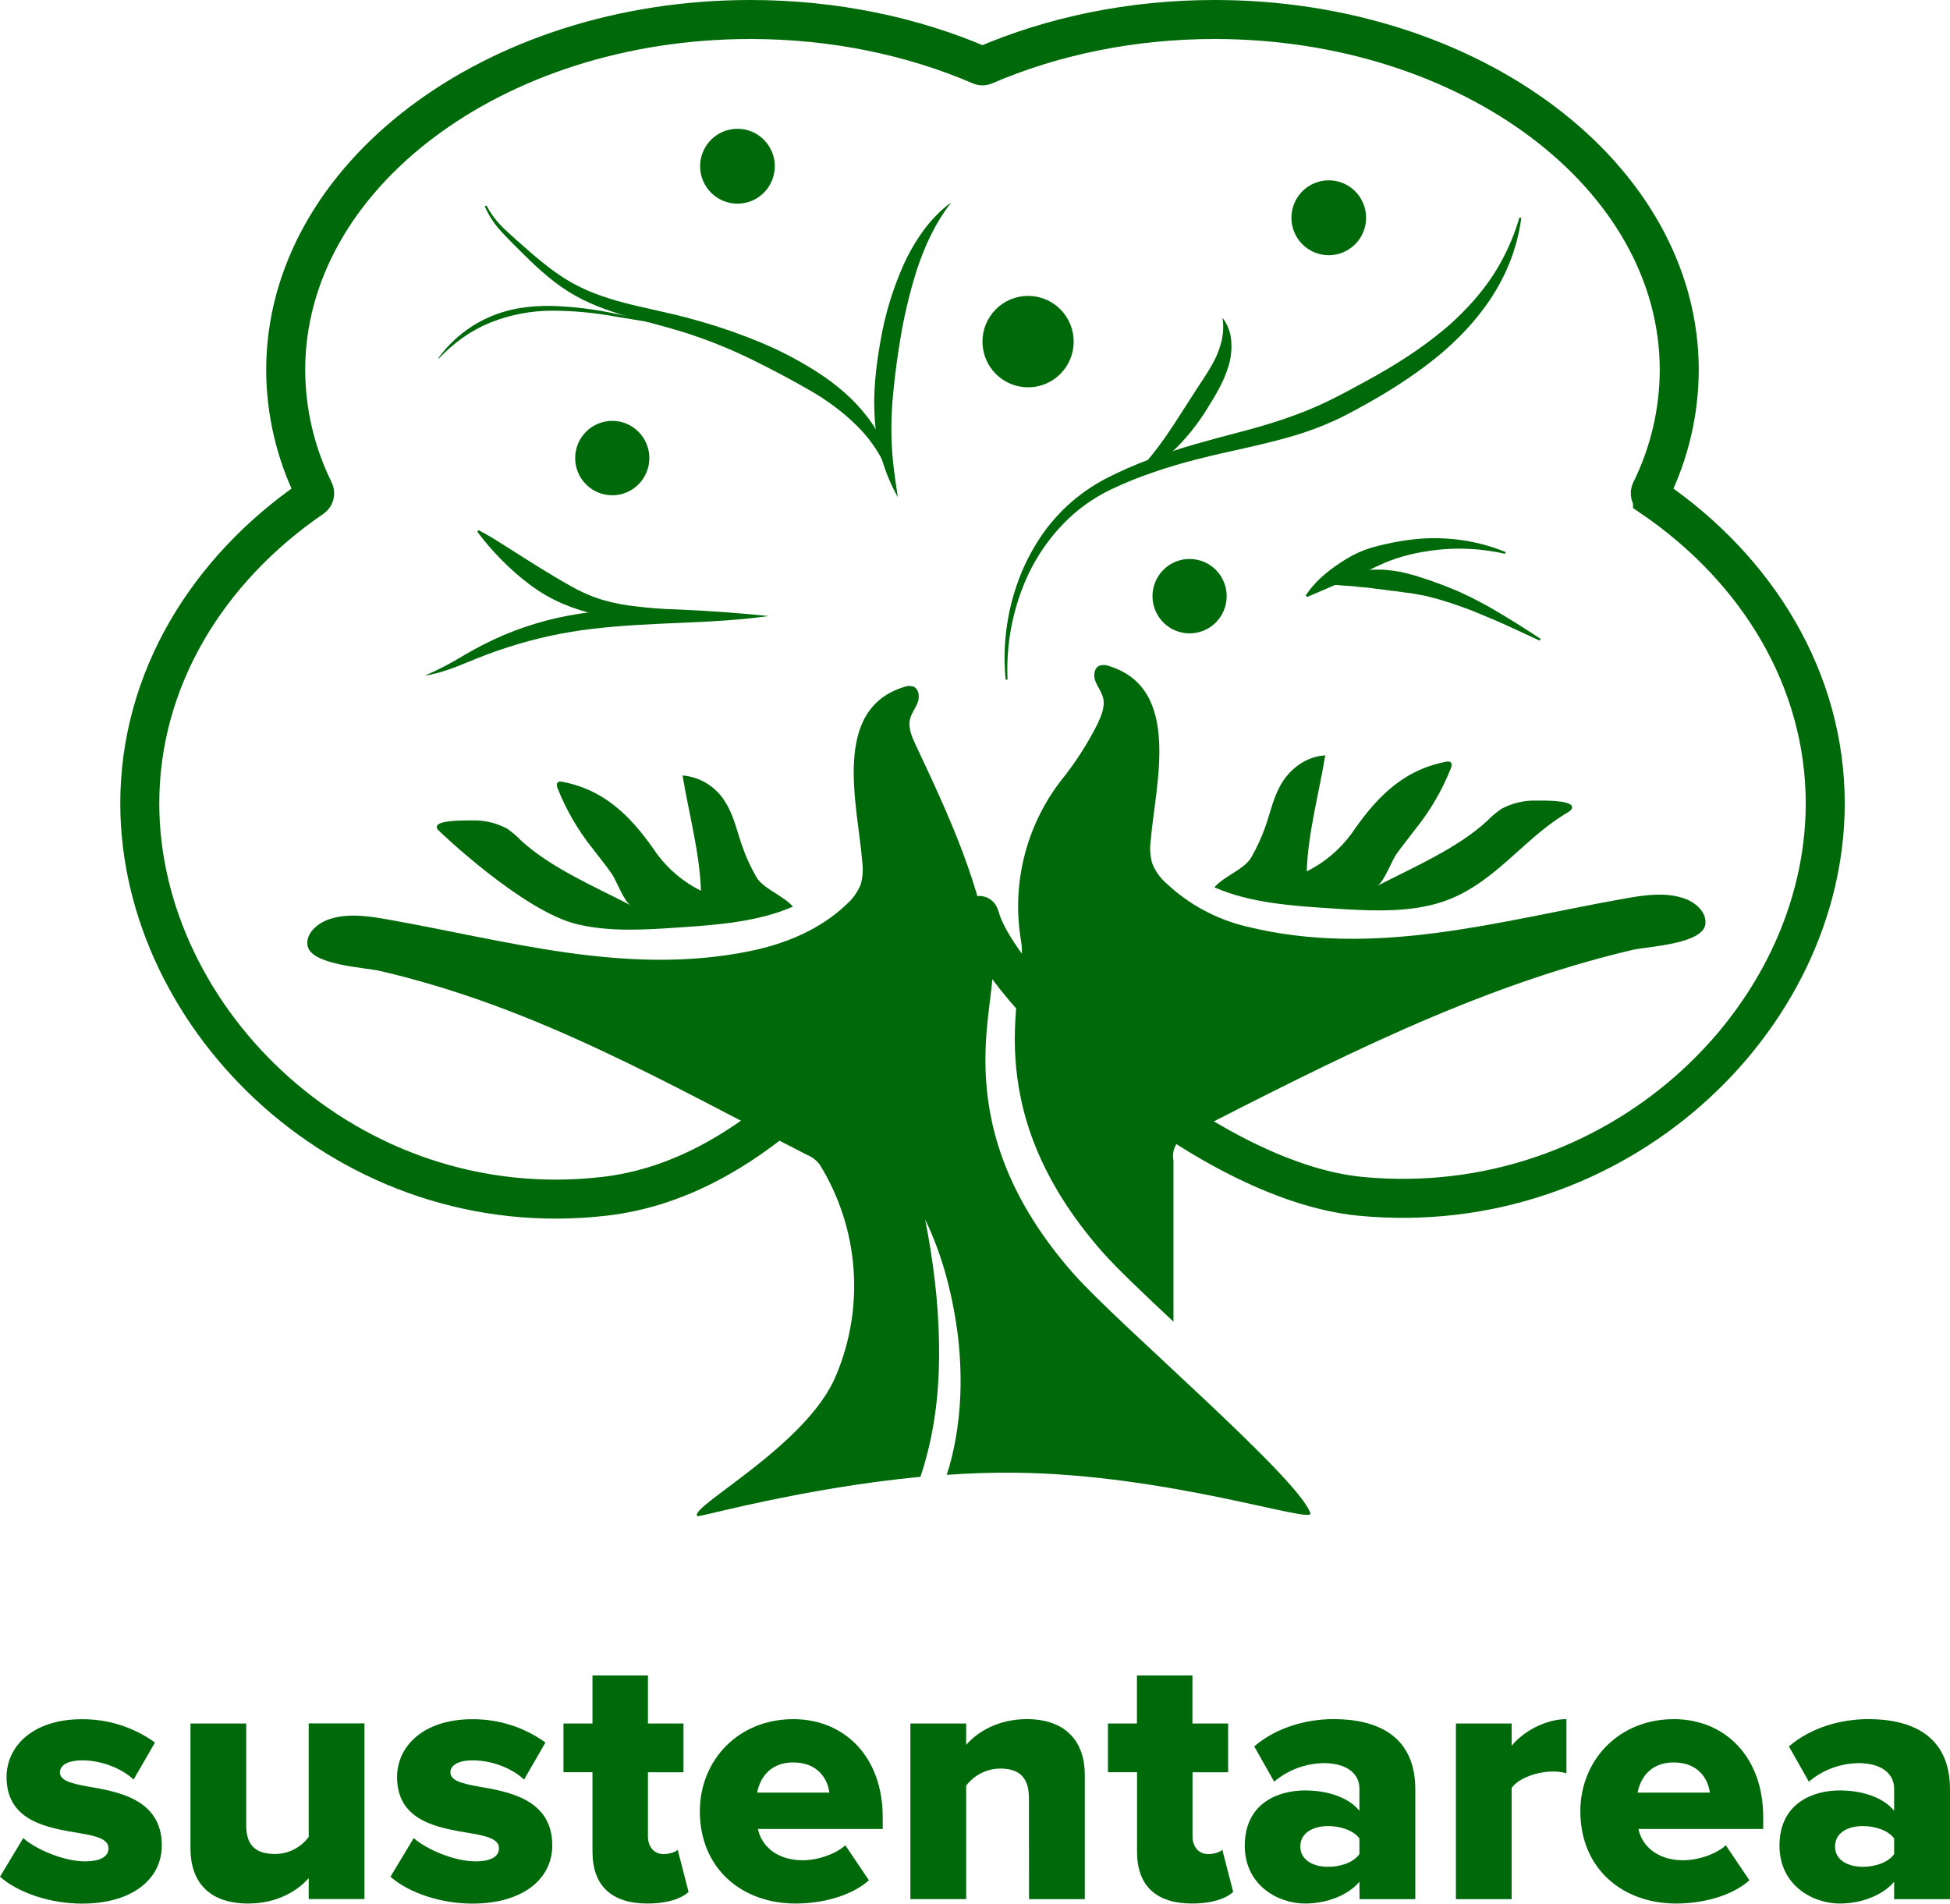
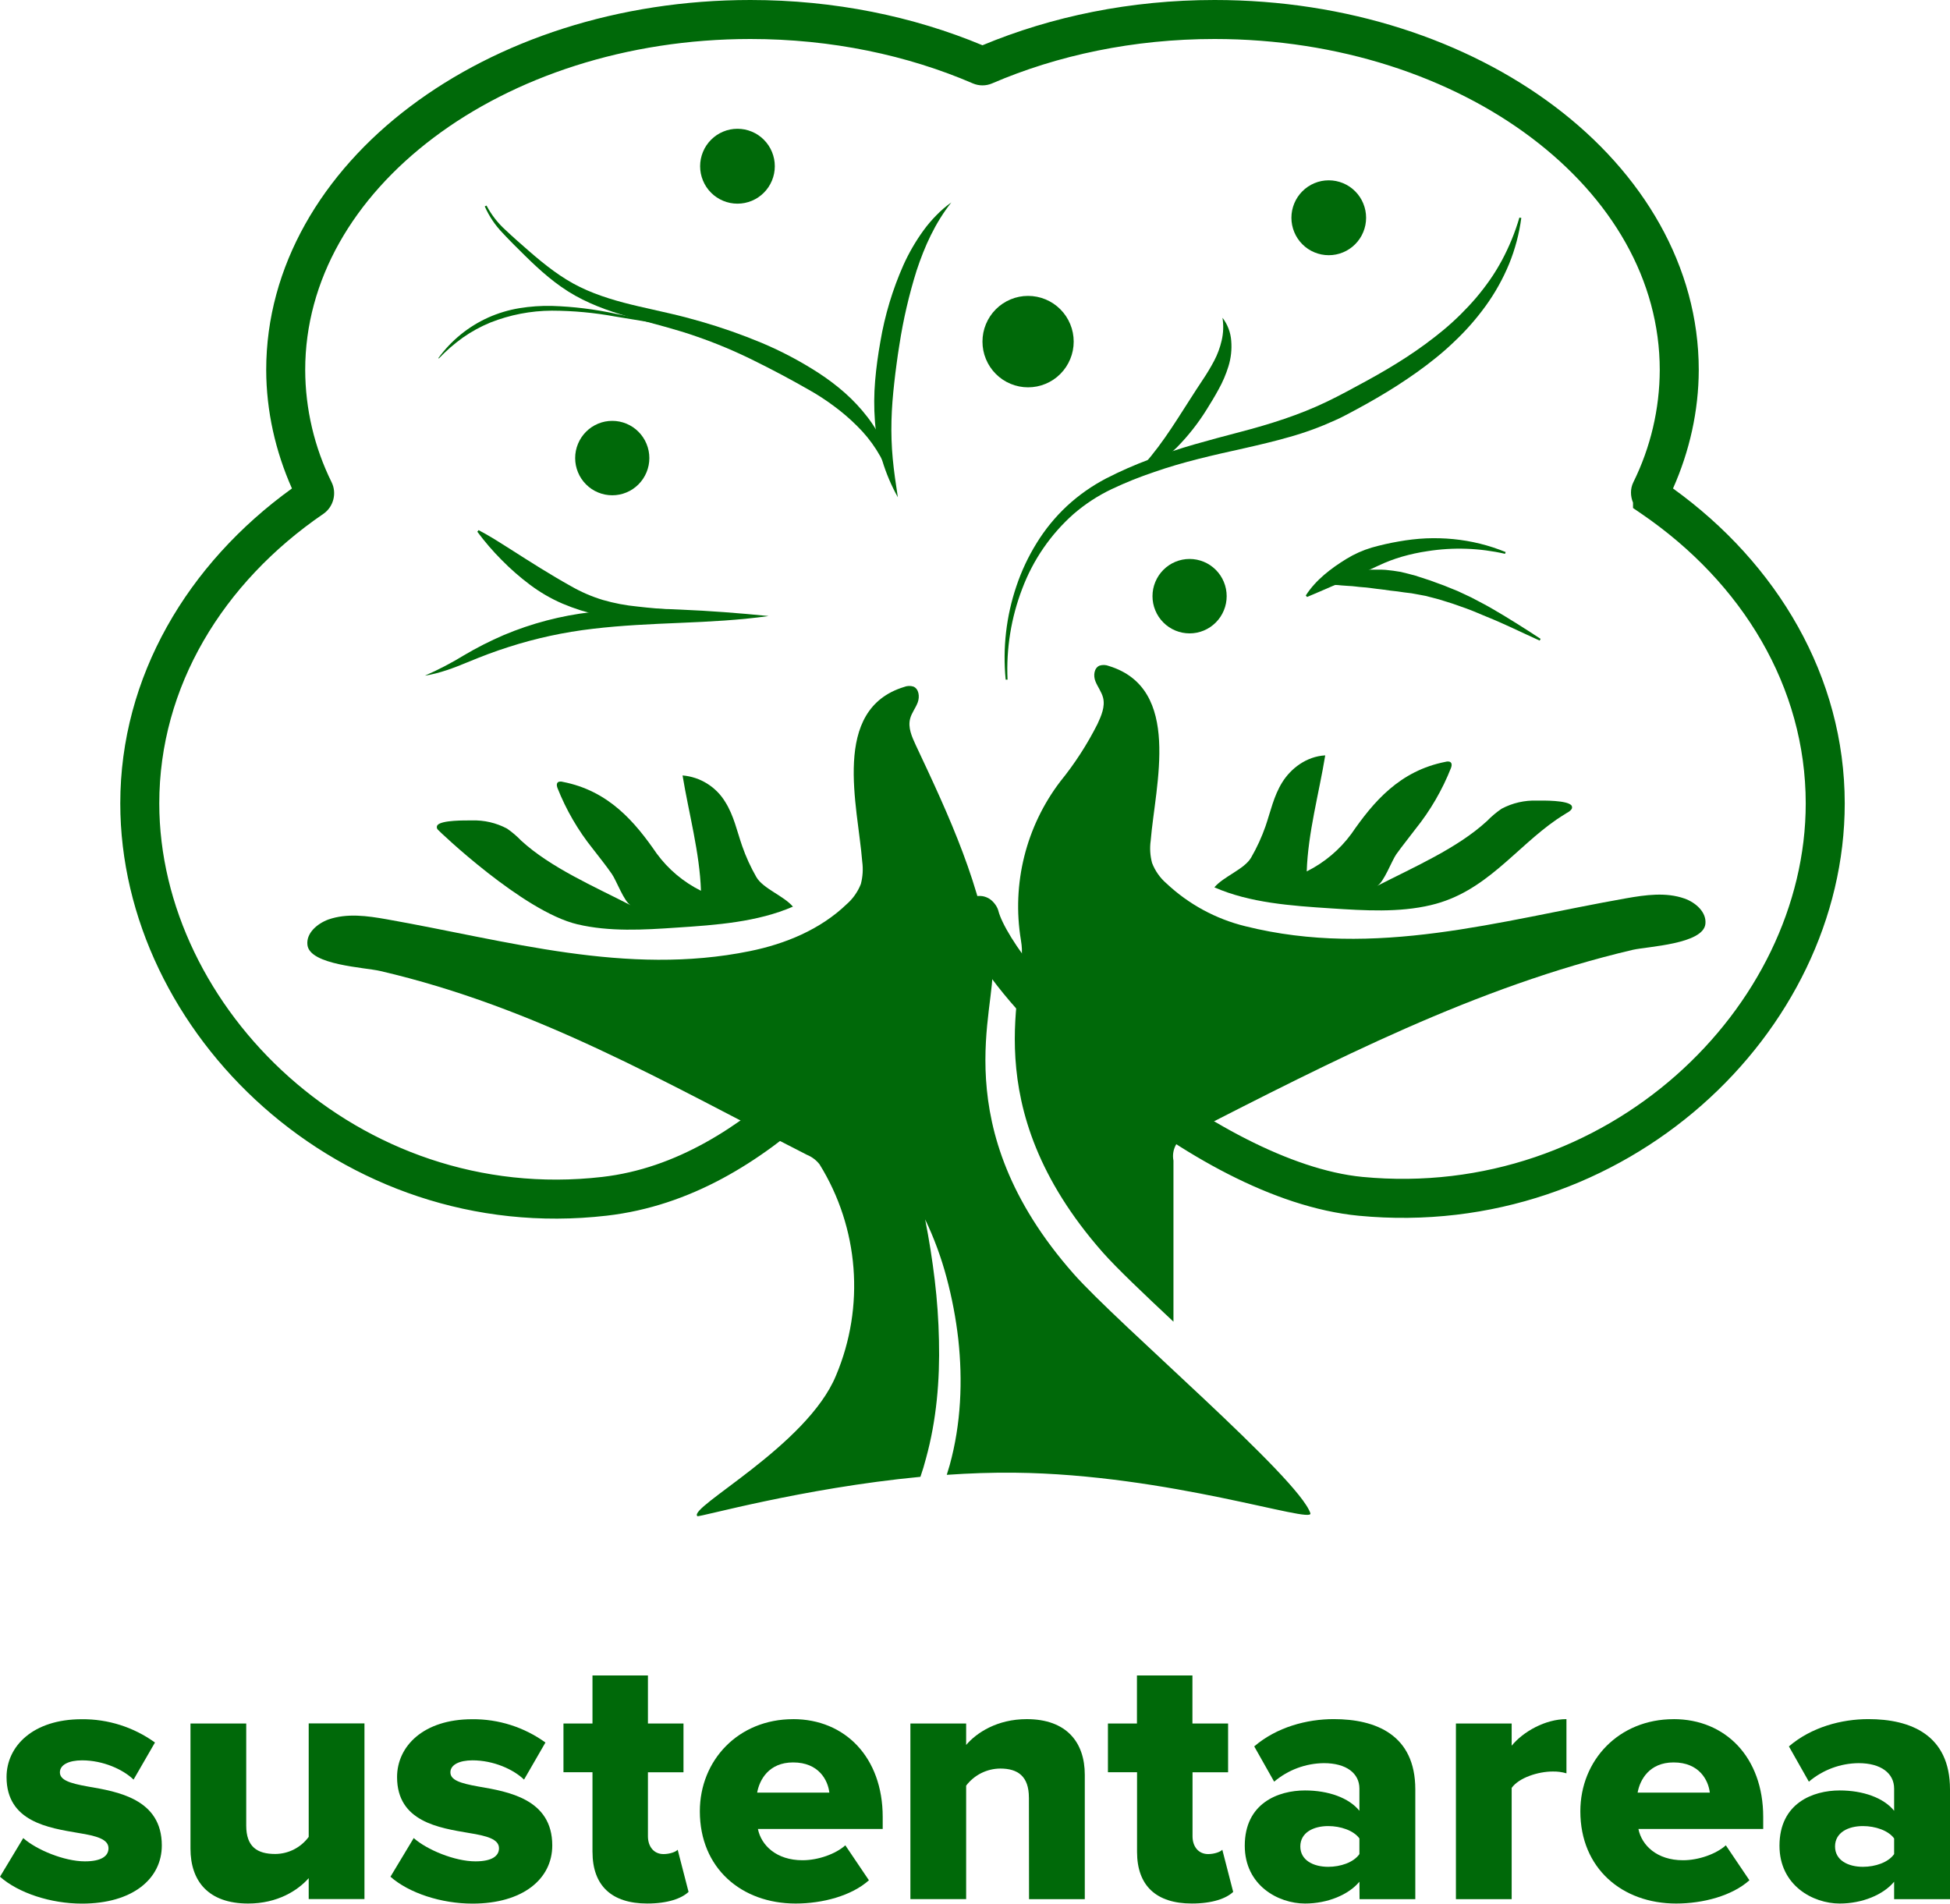
<svg xmlns="http://www.w3.org/2000/svg" id="a" data-name="Contents" viewBox="0 0 1000 976.2" version="1.1" width="1000" height="976.2">
  <defs id="defs1">
    <style id="style1">
      .c {
        fill: #9ecd7a;
      }

      .c, .d, .e, .f {
        stroke-width: 0px;
      }

      .d {
        fill: #513024;
      }

      .e {
        fill: #ed6b4d;
      }

      .f {
        fill: #006909;
      }
    </style>
  </defs>
-   <g id="g30">
-     <path class="f" d="m 11.92,942.589 c 6.69,5.98 21.02,11.94 31.621,11.94 8.58,0 12.1,-2.8 12.1,-6.71 0,-4.67 -6.13,-6.35 -15.44,-7.84 -15.25,-2.61 -36.841,-5.73 -36.841,-28.671 0,-15.85 13.58,-29.661 38.521,-29.661 13.48,-0.14 26.651,4.05 37.591,11.94 L 68.491,912.609 c -5.4,-5.22 -15.63,-9.88 -26.421,-9.88 -6.69,0 -11.35,2.24 -11.35,6.15 0,3.91 4.85,5.59 14.3,7.27 15.25,2.62 37.961,6.35 37.961,30.211 C 82.982,963.56 67.911,976.2 42.051,976.2 26.051,976.2 9.5,970.8 0,962.41 l 11.94,-19.84 z" id="path1" />
-     <path class="f" d="m 158.333,963.12 c -5.58,6.34 -16,13.04 -31.071,13.04 -20.46,0 -29.581,-11.55 -29.581,-28.151 v -64.171 h 28.591 v 52.361 c 0,10.82 5.58,14.55 14.88,14.55 6.78,-0.04 13.14,-3.29 17.16,-8.77 v -58.191 h 28.591 v 90.092 h -28.591 v -10.75 z" id="path2" />
-     <path class="f" d="m 212.174,942.589 c 6.71,5.98 21.03,11.94 31.621,11.94 8.58,0 12.1,-2.8 12.1,-6.71 0,-4.67 -6.13,-6.35 -15.44,-7.84 -15.25,-2.61 -36.831,-5.73 -36.831,-28.671 0,-15.85 13.58,-29.661 38.501,-29.661 13.48,-0.14 26.651,4.05 37.591,11.94 l -10.98,19.02 c -5.39,-5.22 -15.63,-9.88 -26.421,-9.88 -6.69,0 -11.34,2.24 -11.34,6.15 0,3.91 4.83,5.59 14.3,7.27 15.25,2.62 37.941,6.35 37.941,30.211 0,17.2 -15.07,29.841 -40.931,29.841 -16,0 -32.551,-5.4 -42.051,-13.79 l 11.94,-19.84 z" id="path3" />
-     <path class="f" d="m 303.836,949.689 v -40.851 h -14.88 v -25.001 h 14.88 V 859.208 h 28.441 v 24.631 h 18.23 v 25.001 h -18.23 v 32.821 c 0,5.23 2.97,9.14 7.99,9.14 3.17,0 6.33,-1.12 7.26,-2.24 l 5.58,21.63 c -3.53,3.35 -10.61,5.96 -21.2,5.96 -18.21,0 -28.061,-9.13 -28.061,-26.471 z" id="path4" />
-     <path class="f" d="m 388.298,919.279 h 37.011 c -0.74,-6.35 -5.39,-15.48 -18.59,-15.48 -12.48,0 -17.27,8.95 -18.43,15.48 z m 18.42,-37.681 c 26.611,0 45.951,19.58 45.951,50.171 v 6.15 h -63.991 c 1.67,8.39 9.48,16.04 22.87,16.04 8.01,0 16.93,-3.17 21.96,-7.65 l 12.09,17.92 c -8.94,8.01 -23.82,11.93 -37.591,11.93 -27.721,0 -49.111,-18.09 -49.111,-47.301 0,-26.161 19.72,-47.241 47.811,-47.241 z" id="path5" />
-     <path class="f" d="m 527.641,921.859 c 0,-11.01 -5.72,-14.92 -14.68,-14.92 -6.87,0.05 -13.33,3.28 -17.5,8.76 v 58.191 h -28.591 v -90.062 h 28.591 v 11.01 c 5.4,-6.34 16,-13.24 31.071,-13.24 20.47,0 29.771,11.94 29.771,28.541 v 63.781 h -28.591 l -0.06,-52.061 z" id="path6" />
-     <path class="f" d="m 583.102,949.689 v -40.851 h -14.93 v -25.001 h 14.88 V 859.208 h 28.451 v 24.631 h 18.29 v 25.001 h -18.24 v 32.821 c 0,5.23 2.99,9.14 8.01,9.14 3.16,0 6.32,-1.12 7.26,-2.24 l 5.58,21.63 c -3.53,3.35 -10.61,5.96 -21.22,5.96 -18.23,0 -28.081,-9.13 -28.081,-26.471 z" id="path7" />
-     <path class="f" d="m 697.134,942.779 c -2.97,-4.1 -9.66,-6.34 -16,-6.34 -7.62,0 -14.3,3.35 -14.3,10.45 0,7.1 6.7,10.44 14.3,10.44 6.33,0 13.02,-2.24 16,-6.52 z m 0,22.2 c -5.58,6.71 -16.37,11.18 -27.891,11.18 -13.77,0 -30.901,-9.32 -30.901,-29.641 0,-21.83 17.16,-28.351 30.901,-28.351 11.89,0 22.5,3.73 27.891,10.43 v -11.37 c 0,-7.84 -6.69,-13.06 -18.23,-13.06 -9.34,0.1 -18.36,3.46 -25.491,9.5 l -10.22,-18.09 c 11.54,-9.89 26.981,-13.99 40.751,-13.99 21.57,0 41.851,8.03 41.851,36.011 v 56.321 h -28.591 l -0.06,-8.94 z" id="path8" />
-     <path class="f" d="m 746.625,883.838 h 28.591 v 11.38 c 5.95,-7.27 17.3,-13.62 28.091,-13.62 v 27.791 c -2.29,-0.67 -4.68,-0.99 -7.06,-0.93 -7.45,0 -17.31,3.17 -21.03,8.4 v 57.061 h -28.591 v -90.092 z" id="path9" />
-     <path class="f" d="m 839.817,919.279 h 37.011 c -0.74,-6.35 -5.39,-15.48 -18.59,-15.48 -12.45,0 -17.28,8.95 -18.43,15.48 z m 18.44,-37.681 c 26.611,0 45.951,19.58 45.951,50.171 v 6.15 H 840.217 c 1.67,8.39 9.48,16.04 22.87,16.04 8.01,0 16.93,-3.17 21.96,-7.65 l 12.09,17.92 c -8.94,8.01 -23.82,11.93 -37.591,11.93 -27.721,0 -49.111,-18.09 -49.111,-47.301 0,-26.161 19.72,-47.241 47.811,-47.241 z" id="path10" />
-     <path class="f" d="m 971.349,942.779 c -2.97,-4.1 -9.68,-6.34 -16,-6.34 -7.63,0 -14.3,3.35 -14.3,10.45 0,7.1 6.69,10.44 14.3,10.44 6.32,0 13.02,-2.24 16,-6.52 z m 0,22.2 c -5.58,6.71 -16.37,11.18 -27.911,11.18 -13.77,0 -30.881,-9.32 -30.881,-29.641 0,-21.83 17.16,-28.351 30.881,-28.351 11.91,0 22.52,3.73 27.911,10.43 v -11.37 c 0,-7.84 -6.71,-13.06 -18.23,-13.06 -9.34,0.09 -18.36,3.45 -25.491,9.5 l -10.24,-18.09 c 11.54,-9.89 26.981,-13.99 40.751,-13.99 21.59,0 41.861,8.03 41.861,36.011 v 56.321 h -28.651 z" id="path11" />
-     <path class="c" d="m 847.447,255.225 c -1.11,-0.79 -1.47,-2.27 -0.87,-3.48 9.53,-19.28 14.52,-40.491 14.58,-62.011 0,-99.262 -106.692,-179.734 -238.315,-179.734 -42.891,0 -83.252,8.6 -118.052,23.59 -0.61,0.26 -1.3,0.26 -1.92,0 C 468.079,18.59 427.779,10 384.828,10 c -131.623,0 -238.315,80.472 -238.315,179.734 0.06,21.52 5.05,42.731 14.58,62.011 0.6,1.22 0.23,2.69 -0.87,3.48 -54.011,36.941 -88.542,93.432 -88.542,156.753 0,111.292 107.502,216.584 238.305,201.504 81.492,-9.39 136.713,-88.252 180.144,-137.933 0.46,-0.56 1.15,-0.88 1.87,-0.87 h 1.94 c 0.71,0 8.16,-5.88 8.35,-5.16 9.44,37.841 114.502,136.173 195.424,143.973 131.043,12.56 238.305,-90.212 238.305,-201.504 -0.03,-63.331 -34.561,-119.822 -88.572,-156.753 z" id="path12" style="fill:none;stroke:#006909;stroke-width:20;stroke-dasharray:none" />
+   <g id="layer2">
+     <path class="f" d="m 11.92,942.589 c 6.69,5.98 21.02,11.94 31.621,11.94 8.58,0 12.1,-2.8 12.1,-6.71 0,-4.67 -6.13,-6.35 -15.44,-7.84 -15.25,-2.61 -36.841,-5.73 -36.841,-28.671 0,-15.85 13.58,-29.661 38.521,-29.661 13.48,-0.14 26.651,4.05 37.591,11.94 L 68.491,912.609 c -5.4,-5.22 -15.63,-9.88 -26.421,-9.88 -6.69,0 -11.35,2.24 -11.35,6.15 0,3.91 4.85,5.59 14.3,7.27 15.25,2.62 37.961,6.35 37.961,30.211 C 82.982,963.56 67.911,976.2 42.051,976.2 26.051,976.2 9.5,970.8 0,962.41 l 11.94,-19.84 z" id="path1" style="fill:#006909;stroke-width:0px" />
+     <path class="f" d="m 158.333,963.12 c -5.58,6.34 -16,13.04 -31.071,13.04 -20.46,0 -29.581,-11.55 -29.581,-28.151 v -64.171 h 28.591 v 52.361 c 0,10.82 5.58,14.55 14.88,14.55 6.78,-0.04 13.14,-3.29 17.16,-8.77 v -58.191 h 28.591 v 90.092 h -28.591 v -10.75 z" id="path2" style="fill:#006909;stroke-width:0px" />
+     <path class="f" d="m 212.174,942.589 c 6.71,5.98 21.03,11.94 31.621,11.94 8.58,0 12.1,-2.8 12.1,-6.71 0,-4.67 -6.13,-6.35 -15.44,-7.84 -15.25,-2.61 -36.831,-5.73 -36.831,-28.671 0,-15.85 13.58,-29.661 38.501,-29.661 13.48,-0.14 26.651,4.05 37.591,11.94 l -10.98,19.02 c -5.39,-5.22 -15.63,-9.88 -26.421,-9.88 -6.69,0 -11.34,2.24 -11.34,6.15 0,3.91 4.83,5.59 14.3,7.27 15.25,2.62 37.941,6.35 37.941,30.211 0,17.2 -15.07,29.841 -40.931,29.841 -16,0 -32.551,-5.4 -42.051,-13.79 l 11.94,-19.84 z" id="path3" style="fill:#006909;stroke-width:0px" />
+     <path class="f" d="m 303.836,949.689 v -40.851 h -14.88 v -25.001 h 14.88 V 859.208 h 28.441 v 24.631 h 18.23 v 25.001 h -18.23 v 32.821 c 0,5.23 2.97,9.14 7.99,9.14 3.17,0 6.33,-1.12 7.26,-2.24 l 5.58,21.63 c -3.53,3.35 -10.61,5.96 -21.2,5.96 -18.21,0 -28.061,-9.13 -28.061,-26.471 z" id="path4" style="fill:#006909;stroke-width:0px" />
+     <path class="f" d="m 388.298,919.279 h 37.011 c -0.74,-6.35 -5.39,-15.48 -18.59,-15.48 -12.48,0 -17.27,8.95 -18.43,15.48 z m 18.42,-37.681 c 26.611,0 45.951,19.58 45.951,50.171 v 6.15 h -63.991 c 1.67,8.39 9.48,16.04 22.87,16.04 8.01,0 16.93,-3.17 21.96,-7.65 l 12.09,17.92 c -8.94,8.01 -23.82,11.93 -37.591,11.93 -27.721,0 -49.111,-18.09 -49.111,-47.301 0,-26.161 19.72,-47.241 47.811,-47.241 z" id="path5" style="fill:#006909;stroke-width:0px" />
+     <path class="f" d="m 527.641,921.859 c 0,-11.01 -5.72,-14.92 -14.68,-14.92 -6.87,0.05 -13.33,3.28 -17.5,8.76 v 58.191 h -28.591 v -90.062 h 28.591 v 11.01 c 5.4,-6.34 16,-13.24 31.071,-13.24 20.47,0 29.771,11.94 29.771,28.541 v 63.781 h -28.591 l -0.06,-52.061 z" id="path6" style="fill:#006909;stroke-width:0px" />
+     <path class="f" d="m 583.102,949.689 v -40.851 h -14.93 v -25.001 h 14.88 V 859.208 h 28.451 v 24.631 h 18.29 v 25.001 h -18.24 v 32.821 c 0,5.23 2.99,9.14 8.01,9.14 3.16,0 6.32,-1.12 7.26,-2.24 l 5.58,21.63 c -3.53,3.35 -10.61,5.96 -21.22,5.96 -18.23,0 -28.081,-9.13 -28.081,-26.471 z" id="path7" style="fill:#006909;stroke-width:0px" />
+     <path class="f" d="m 697.134,942.779 c -2.97,-4.1 -9.66,-6.34 -16,-6.34 -7.62,0 -14.3,3.35 -14.3,10.45 0,7.1 6.7,10.44 14.3,10.44 6.33,0 13.02,-2.24 16,-6.52 z m 0,22.2 c -5.58,6.71 -16.37,11.18 -27.891,11.18 -13.77,0 -30.901,-9.32 -30.901,-29.641 0,-21.83 17.16,-28.351 30.901,-28.351 11.89,0 22.5,3.73 27.891,10.43 v -11.37 c 0,-7.84 -6.69,-13.06 -18.23,-13.06 -9.34,0.1 -18.36,3.46 -25.491,9.5 l -10.22,-18.09 c 11.54,-9.89 26.981,-13.99 40.751,-13.99 21.57,0 41.851,8.03 41.851,36.011 v 56.321 h -28.591 l -0.06,-8.94 z" id="path8" style="fill:#006909;stroke-width:0px" />
+     <path class="f" d="m 746.625,883.838 h 28.591 v 11.38 c 5.95,-7.27 17.3,-13.62 28.091,-13.62 v 27.791 c -2.29,-0.67 -4.68,-0.99 -7.06,-0.93 -7.45,0 -17.31,3.17 -21.03,8.4 v 57.061 h -28.591 v -90.092 z" id="path9" style="fill:#006909;stroke-width:0px" />
+     <path class="f" d="m 839.817,919.279 h 37.011 c -0.74,-6.35 -5.39,-15.48 -18.59,-15.48 -12.45,0 -17.28,8.95 -18.43,15.48 z m 18.44,-37.681 c 26.611,0 45.951,19.58 45.951,50.171 v 6.15 H 840.217 c 1.67,8.39 9.48,16.04 22.87,16.04 8.01,0 16.93,-3.17 21.96,-7.65 l 12.09,17.92 c -8.94,8.01 -23.82,11.93 -37.591,11.93 -27.721,0 -49.111,-18.09 -49.111,-47.301 0,-26.161 19.72,-47.241 47.811,-47.241 z" id="path10" style="fill:#006909;stroke-width:0px" />
+     <path class="f" d="m 971.349,942.779 c -2.97,-4.1 -9.68,-6.34 -16,-6.34 -7.63,0 -14.3,3.35 -14.3,10.45 0,7.1 6.69,10.44 14.3,10.44 6.32,0 13.02,-2.24 16,-6.52 z m 0,22.2 c -5.58,6.71 -16.37,11.18 -27.911,11.18 -13.77,0 -30.881,-9.32 -30.881,-29.641 0,-21.83 17.16,-28.351 30.881,-28.351 11.91,0 22.52,3.73 27.911,10.43 v -11.37 c 0,-7.84 -6.71,-13.06 -18.23,-13.06 -9.34,0.09 -18.36,3.45 -25.491,9.5 l -10.24,-18.09 c 11.54,-9.89 26.981,-13.99 40.751,-13.99 21.59,0 41.861,8.03 41.861,36.011 v 56.321 h -28.651 z" id="path11" style="fill:#006909;stroke-width:0px" />
+   </g>
+   <g id="layer1">
+     <path style="baseline-shift:baseline;display:inline;overflow:visible;opacity:1;vector-effect:none;fill:#006909;enable-background:accumulate;stop-color:#000000;stop-opacity:1" d="M 384.828,0 C 316.979,0 255.369,20.662 210.291,54.66 165.213,88.658 136.514,136.52 136.514,189.734 v 0.014 0.014 c 0.059,20.981 4.703,41.606 13.197,60.729 -53.493,38.559 -88.029,96.505 -88.029,161.488 0,117.732 112.766,227.196 249.449,211.438 v 0.002 c 86.067,-9.917 142.02,-89.827 184.545,-138.943 0.685,-0.098 1.455,-0.153 1.76,-0.299 4.59,9.119 11.484,18.709 20.367,29.178 12.937,15.246 29.878,31.689 49.117,47.203 38.478,31.028 85.79,58.645 129.834,62.891 h 0.004 0.002 C 833.476,636.551 946.02,529.706 946.02,411.988 v -0.002 -0.002 c -0.031,-64.991 -34.568,-122.938 -88.064,-161.488 8.496,-19.124 13.145,-39.751 13.203,-60.734 v -0.014 -0.014 C 871.158,136.52 842.459,88.658 797.381,54.66 752.303,20.662 690.691,0 622.842,0 579.816,0 539.248,8.435 503.832,23.209 468.428,8.426 427.909,0 384.828,0 Z m 0,20 c 41.617,0 80.595,8.335 114.082,22.773 l 0.047,0.02 0.045,0.02 c 3.06,1.283 6.597,1.305 9.709,-0.021 l 0.018,-0.008 0.018,-0.008 C 542.243,28.347 581.288,20 622.842,20 c 63.773,0 121.321,19.574 162.494,50.627 41.168,31.049 65.813,73.047 65.82,119.088 -0.057,19.985 -4.691,39.682 -13.539,57.588 -1.663,3.354 -1.526,7.137 -0.17,10.459 v 2.75 l 4.355,2.979 c 51.728,35.37 84.187,88.805 84.215,148.504 -0.004,104.865 -101.983,203.559 -227.35,191.543 -36.876,-3.557 -82.552,-29.004 -119.193,-58.551 -18.322,-14.774 -34.476,-30.497 -46.422,-44.574 -11.946,-14.077 -19.509,-27.092 -21.061,-33.312 l -0.016,-0.066 -0.018,-0.065 c -0.627,-2.377 -2.896,-5.255 -5.184,-6.416 -2.288,-1.161 -4.019,-1.141 -5.141,-1.08 -2.244,0.121 -2.912,0.558 -3.535,0.814 -1.246,0.513 -1.735,0.851 -2.311,1.203 -1.152,0.704 -2.178,1.424 -3.207,2.143 -0.652,0.455 -1.141,0.794 -1.682,1.17 -3.301,0.289 -6.377,1.818 -8.498,4.4 C 438.319,519.669 384.411,594.841 308.842,603.549 183.92,617.951 81.682,516.831 81.682,411.979 c 0,-59.686 32.458,-113.12 84.187,-148.5 l 0.094,-0.065 0.094,-0.066 c 5.011,-3.599 6.732,-10.48 4.01,-16.016 l -0.004,-0.01 -0.004,-0.008 c -8.852,-17.909 -13.488,-37.61 -13.545,-57.6 0.007,-46.04 24.653,-88.039 65.82,-119.088 C 263.507,39.574 321.055,20 384.828,20 Z m 121.898,4.367 c 0.004,0.002 0.008,4.25e-4 0.012,0.002 l 0.092,0.039 c -0.034,-0.015 -0.07,-0.026 -0.104,-0.041 z m -5.85,0.021 c -0.014,0.006 -0.029,0.011 -0.043,0.018 l 0.035,-0.016 c 0.003,-0.001 0.005,-8.82e-4 0.008,-0.002 z M 154.578,246.971 c -0.067,0.046 -0.129,0.097 -0.195,0.143 0.003,-0.002 0.004,-0.007 0.008,-0.01 z m -2.463,9.172 c 0.005,0.011 0.008,0.022 0.014,0.033 l -0.01,-0.018 c -0.002,-0.005 -0.001,-0.011 -0.004,-0.016 z m 340.473,215.797 c 0.017,0.069 0.059,0.142 0.076,0.211 -0.007,-0.025 -0.036,-0.053 -0.043,-0.078 z" id="path12" />
    <path class="d" d="m 874.557,473.86 c 0.71,-6.06 -4.98,-11.04 -10.69,-13.07 -9.49,-3.35 -19.93,-1.89 -29.941,-0.13 -65.011,11.47 -128.673,30.971 -195.264,14.33 -15.15,-3.7 -29.081,-11.26 -40.461,-21.94 -3.29,-2.83 -5.83,-6.44 -7.39,-10.49 -1.01,-3.74 -1.25,-7.64 -0.71,-11.47 2.33,-28.541 16.28,-78.002 -21.45,-89.562 -1.52,-0.61 -3.2,-0.68 -4.76,-0.19 -2.86,1.18 -3.3,5.16 -2.13,8.06 1.17,2.9 3.15,5.4 3.92,8.4 1.14,4.54 -0.89,9.22 -2.86,13.47 -5.28,10.47 -11.67,20.35 -19.06,29.451 -17.66,23.15 -24.98,52.591 -20.22,81.342 0.13,0.83 0.24,1.65 0.34,2.44 2.67,20.58 -24.98,82.162 41.661,157.773 7.02,7.94 20.6,20.87 36.231,35.501 v -82.592 c -1.18,-6.03 2.38,-11.98 8.25,-13.77 73.071,-37.271 147.043,-75.512 227.325,-94.332 7.66,-1.73 36.031,-2.9 37.211,-13.23 z" id="path13" style="fill:#006909" />
    <path class="d" d="m 296.126,474 c 16.4,3.88 33.851,2.87 50.881,1.69 20.44,-1.32 41.461,-2.87 59.621,-10.75 -4.76,-5.6 -15.3,-9.22 -18.74,-15.14 -2.94,-5.1 -5.39,-10.47 -7.32,-16.04 -2.62,-7.54 -4.22,-15.41 -8.58,-22.4 -4.7,-7.84 -12.87,-12.94 -21.96,-13.7 3.17,19.29 8.81,39.631 9.44,59.141 -8.99,-4.46 -16.78,-11.02 -22.72,-19.12 -11.17,-16.24 -24.59,-32.181 -48.211,-36.741 -0.66,-0.2 -1.37,-0.2 -2.03,0 -1.24,0.5 -1.04,1.98 -0.66,3.07 4.45,11.26 10.56,21.79 18.13,31.231 3.3,4.3 6.73,8.51 9.76,12.9 2.32,3.24 6.36,14.48 9.76,16.11 -19.04,-9.76 -41.031,-19.29 -56.131,-33.071 -2.22,-2.32 -4.68,-4.42 -7.32,-6.25 -5.57,-2.97 -11.81,-4.42 -18.11,-4.2 -3.46,0 -15.4,-0.21 -17.61,2.42 -0.49,0.7 -0.42,1.65 0.17,2.27 0.54,0.72 43.761,42.051 71.631,48.581 z" id="path14" style="fill:#006909" />
    <path class="d" d="m 733.815,464.14 c 28.021,-6.58 43.091,-29.201 64.541,-43.961 1.7,-1.16 3.42,-2.19 5.2,-3.33 0.81,-0.4 1.55,-0.95 2.16,-1.62 0.57,-0.6 0.64,-1.51 0.17,-2.19 -2.29,-2.69 -14.21,-2.51 -17.67,-2.48 -6.33,-0.23 -12.61,1.21 -18.2,4.19 -2.69,1.85 -5.2,3.96 -7.48,6.31 -15.14,13.92 -37.171,23.44 -56.341,33.271 3.42,-1.76 7.51,-12.9 9.82,-16.21 3.13,-4.39 6.59,-8.6 9.89,-13 7.62,-9.48 13.76,-20.07 18.23,-31.391 0.39,-1.1 0.57,-2.57 -0.67,-3.08 -0.66,-0.19 -1.37,-0.19 -2.03,0 -23.73,4.6 -37.171,20.64 -48.441,36.971 -5.99,8.15 -13.84,14.74 -22.87,19.25 0.61,-19.64 6.29,-40.001 9.48,-59.501 -9.66,0.52 -17.64,6.74 -22.03,13.79 -4.39,7.05 -5.98,14.92 -8.58,22.52 -1.96,5.6 -4.44,11 -7.41,16.14 -3.46,5.95 -14.04,9.58 -18.83,15.22 18.14,7.97 39.341,9.46 59.871,10.79 17.18,1.12 34.731,2.22 51.181,-1.68 z" id="path15" style="fill:#006909" />
    <path class="d" d="M 671.993,776.016 C 665.943,757.816 573.341,679.104 550.471,653.113 483.83,577.512 511.48,515.901 508.81,495.35 c -5.15,-40.611 -22.02,-76.802 -39.221,-113.322 -1.99,-4.3 -4.05,-8.93 -2.86,-13.47 0.77,-3 2.86,-5.49 3.92,-8.4 1.06,-2.91 0.6,-6.88 -2.24,-8.07 -1.57,-0.49 -3.26,-0.42 -4.79,0.2 -37.631,11.55 -23.68,61.021 -21.45,89.562 0.52,3.83 0.28,7.73 -0.7,11.47 -1.58,4.03 -4.11,7.62 -7.38,10.45 -13.45,12.9 -31.321,20.28 -49.551,23.98 -63.321,12.9 -124.182,-5.37 -186.244,-16.33 -9.92,-1.76 -20.37,-3.22 -29.941,0.13 -5.72,2.14 -11.44,7.01 -10.69,13.07 1.22,10.33 29.581,11.47 37.341,13.32 80.282,18.69 145.683,56.981 218.754,94.242 2.57,1.04 4.82,2.73 6.53,4.92 20.21,32.581 23.36,72.992 8.42,108.322 -14.8,35.981 -76.222,67.761 -71.071,72.081 0.84,0.69 53.301,-14.33 114.372,-20.17 1.09,-3.12 2.04,-6.28 2.86,-9.47 5.36,-19.44 7.15,-39.951 6.65,-60.501 -0.21,-10.31 -0.93,-20.65 -2.17,-30.991 -1.24,-10.33 -2.86,-20.68 -4.92,-31.061 4.6,9.61 8.29,19.64 11.02,29.941 2.77,10.35 4.77,20.89 5.98,31.531 2.32,21.31 1.43,43.371 -4.39,64.501 -0.47,1.68 -0.99,3.35 -1.52,5.03 11.51,-0.8 23.2,-1.22 34.811,-1.09 78.802,0.79 153.623,26.571 151.653,20.78 z" id="path16" style="fill:#006909" />
    <path class="f" d="m 249.505,105.422 c 2.49,4.74 5.8,9 9.78,12.57 3.89,3.68 8.01,7.27 12.07,10.82 8.14,7.08 16.61,13.77 26.061,18.38 9.45,4.6 19.73,7.51 30.181,9.93 l 15.86,3.61 c 5.33,1.22 10.67,2.61 15.94,4.14 10.59,3.05 20.99,6.7 31.171,10.94 10.18,4.28 19.97,9.46 29.251,15.47 4.73,3.07 9.24,6.48 13.48,10.21 4.23,3.75 8.1,7.9 11.55,12.38 3.46,4.49 6.34,9.4 8.58,14.61 2.21,5.16 3.53,10.65 3.9,16.25 l -0.99,0.19 c -3.49,-10.02 -9.26,-19.09 -16.84,-26.501 -3.68,-3.68 -7.63,-7.07 -11.82,-10.15 -4.17,-3.12 -8.55,-5.96 -13.1,-8.5 -9.24,-5.29 -18.62,-10.27 -28.151,-14.96 -9.55,-4.75 -19.41,-8.87 -29.491,-12.34 -10.01,-3.51 -20.44,-6.11 -31.001,-9.02 -10.55,-2.91 -21.13,-6.34 -30.911,-11.81 -9.78,-5.47 -18.04,-12.9 -25.811,-20.54 -3.89,-3.84 -7.73,-7.61 -11.44,-11.61 -3.85,-3.97 -6.95,-8.6 -9.18,-13.66 l 0.9,-0.4 z" id="path17" />
    <path class="f" d="m 460.429,255.005 c -6.7,-12 -10.71,-25.331 -11.75,-39.051 -0.51,-6.86 -0.48,-13.75 0.1,-20.6 0.57,-6.82 1.5,-13.49 2.7,-20.2 2.28,-13.49 6.23,-26.631 11.77,-39.131 2.81,-6.27 6.26,-12.23 10.29,-17.79 2,-2.77 4.22,-5.38 6.62,-7.81 2.36,-2.44 4.94,-4.66 7.71,-6.62 -8.36,10.56 -13.72,22.56 -17.8,34.901 -3.91,12.46 -6.86,25.201 -8.84,38.111 -0.53,3.24 -1.01,6.48 -1.43,9.73 -0.46,3.25 -0.84,6.52 -1.2,9.75 -0.73,6.48 -1.27,12.9 -1.43,19.39 -0.17,6.5 0.04,13.01 0.64,19.48 0.61,6.54 1.6,13.1 2.62,19.82 z" id="path18" />
    <path class="f" d="m 347.997,167.663 -32.431,-5.33 c -10.74,-1.98 -21.64,-2.99 -32.571,-3.02 -10.79,0.05 -21.49,2.12 -31.521,6.09 -4.99,2.05 -9.73,4.64 -14.14,7.74 -4.42,3.18 -8.54,6.76 -12.31,10.69 l -0.23,-0.19 c 6.59,-9.05 15.4,-16.22 25.591,-20.81 5.11,-2.28 10.49,-3.89 16.01,-4.8 5.49,-0.89 11.04,-1.28 16.6,-1.16 11.02,0.35 21.98,1.69 32.751,4.03 l 32.241,6.48 v 0.29 z" id="path19" />
    <path class="f" d="m 515.73,348.507 c -1.59,-16.17 0.28,-32.491 5.49,-47.871 2.59,-7.75 6.07,-15.16 10.37,-22.1 4.31,-7.02 9.54,-13.42 15.55,-19.03 6.06,-5.61 12.85,-10.38 20.17,-14.19 7.23,-3.71 14.68,-6.98 22.3,-9.8 7.58,-2.87 15.3,-5.45 23.06,-7.67 7.76,-2.22 15.54,-4.3 23.25,-6.31 15.41,-4.03 30.391,-8.76 44.321,-15.45 6.89,-3.3 13.95,-7.17 20.87,-10.95 6.92,-3.78 13.71,-7.77 20.27,-12.05 6.55,-4.27 12.86,-8.91 18.89,-13.89 5.98,-4.99 11.53,-10.47 16.61,-16.38 2.53,-2.97 4.9,-6.06 7.15,-9.26 2.24,-3.2 4.29,-6.58 6.16,-10.03 3.75,-6.99 6.77,-14.34 8.99,-21.96 l 0.97,0.2 c -1.06,8.08 -3.16,15.99 -6.23,23.54 -3.14,7.61 -7.16,14.83 -11.98,21.5 -4.82,6.68 -10.28,12.87 -16.28,18.5 -2.98,2.87 -6.06,5.58 -9.24,8.14 -3.17,2.58 -6.45,5.05 -9.76,7.41 -6.66,4.74 -13.52,9.14 -20.53,13.2 -3.5,2.04 -7.02,4.03 -10.57,5.93 -1.76,0.96 -3.53,1.91 -5.4,2.87 -1.87,0.96 -3.66,1.91 -5.58,2.71 -7.48,3.41 -15.21,6.25 -23.12,8.47 -7.85,2.27 -15.73,4.1 -23.56,5.88 -15.65,3.47 -31.081,6.91 -45.961,12.13 -7.47,2.49 -14.78,5.43 -21.89,8.8 -7.01,3.34 -13.54,7.61 -19.43,12.68 -11.78,10.43 -20.83,23.59 -26.381,38.331 -5.71,14.87 -8.28,30.761 -7.55,46.671 h -0.97 z" id="path20" />
    <path class="f" d="m 582.472,242.865 c 5.43,-5.79 10.43,-11.97 14.97,-18.49 4.47,-6.36 8.58,-12.99 12.87,-19.65 l 3.23,-5.02 3.26,-4.95 c 2.12,-3.14 4.07,-6.4 5.85,-9.75 1.73,-3.29 3.02,-6.79 3.85,-10.41 0.89,-3.82 1.03,-7.77 0.41,-11.64 2.64,3.43 4.2,7.56 4.49,11.88 0.36,4.39 -0.12,8.82 -1.43,13.03 -1.26,4.08 -2.94,8.02 -5.02,11.75 -1.97,3.64 -4.05,7.05 -6.22,10.51 -4.37,7.01 -9.5,13.52 -15.3,19.39 -5.96,5.73 -12.98,10.82 -20.96,13.33 z" id="path21" />
    <path class="f" d="m 771.815,284.006 c -13.07,-2.99 -26.601,-3.45 -39.851,-1.35 -4.34,0.64 -8.64,1.57 -12.87,2.78 -4.19,1.21 -8.27,2.76 -12.21,4.63 l -11.75,5.4 c -4.12,1.86 -8.24,3.54 -12.31,5.29 -4.07,1.75 -8.18,3.58 -12.55,5.38 l -0.64,-0.76 c 5.16,-8.08 13.08,-14 20.82,-18.76 4.07,-2.5 8.45,-4.45 13.02,-5.81 4.56,-1.29 9.19,-2.34 13.87,-3.14 4.62,-0.83 9.29,-1.36 13.98,-1.59 4.67,-0.19 9.34,-0.06 14,0.39 9.21,0.9 18.24,3.13 26.811,6.64 l -0.31,0.9 z" id="path22" />
    <path class="f" d="m 676.444,298.576 c 9.42,-4.52 19.78,-6.73 30.221,-6.45 1.3,0 2.62,0 3.92,0.11 1.3,0.12 2.59,0.27 3.87,0.44 1.29,0.17 2.57,0.39 3.86,0.6 l 3.79,0.93 3.76,1 3.69,1.2 3.67,1.2 3.62,1.32 3.62,1.32 3.53,1.43 3.53,1.43 3.46,1.61 3.45,1.63 3.36,1.76 c 2.26,1.15 4.47,2.37 6.68,3.61 8.75,5.03 17.16,10.38 25.581,15.9 l -0.49,0.89 c -9.14,-4.13 -18.1,-8.6 -27.291,-12.28 -2.27,-0.97 -4.56,-1.92 -6.88,-2.87 l -3.45,-1.33 -3.49,-1.22 -3.46,-1.23 -3.5,-1.1 -3.5,-1.09 -3.53,-0.93 -3.53,-0.9 -3.57,-0.67 -3.56,-0.65 -3.59,-0.43 -3.56,-0.52 -3.56,-0.4 c -1.19,-0.14 -2.36,-0.32 -3.55,-0.5 -1.19,-0.19 -2.36,-0.26 -3.55,-0.42 -2.37,-0.3 -4.75,-0.69 -7.15,-0.83 -2.4,-0.14 -4.8,-0.6 -7.23,-0.66 -1.22,-0.07 -2.43,-0.14 -3.67,-0.26 -1.24,-0.12 -2.47,-0.27 -3.7,-0.27 -2.49,-0.11 -4.99,-0.22 -7.59,-0.56 l -0.2,-0.83 z" id="path23" />
    <path class="f" d="m 217.894,346.487 c 6.9,-3.01 13.59,-6.5 20.02,-10.44 6.6,-3.91 13.44,-7.38 20.49,-10.41 14.26,-5.99 29.291,-9.93 44.651,-11.71 15.19,-1.68 30.491,-2.12 45.751,-1.32 15.17,0.64 30.211,1.78 45.361,3.31 -15.08,2.11 -30.281,2.87 -45.351,3.5 -15.07,0.63 -30.021,1.28 -44.781,3.04 -14.69,1.69 -29.171,4.82 -43.251,9.35 -7.15,2.26 -14.04,4.9 -21.04,7.81 -7.01,2.91 -14.31,5.69 -21.85,6.87 z" id="path24" />
    <path class="f" d="m 245.415,271.856 c 5.72,2.98 10.98,6.39 16.24,9.72 5.26,3.33 10.42,6.68 15.6,9.85 5.18,3.17 10.31,6.26 15.53,9.16 5.17,2.97 10.66,5.35 16.37,7.08 5.81,1.68 11.76,2.81 17.77,3.38 6.09,0.73 12.34,1.18 18.59,1.71 12.45,1.16 24.921,2.18 37.391,3.45 v 1 c -12.52,0.32 -25.03,0.36 -37.541,0.56 -6.25,0 -12.5,0.13 -18.87,0 -6.47,-0.16 -12.91,-0.92 -19.24,-2.26 -6.41,-1.39 -12.69,-3.37 -18.73,-5.93 -5.99,-2.57 -11.65,-5.86 -16.86,-9.79 -5.12,-3.84 -9.94,-8.07 -14.43,-12.64 -4.49,-4.51 -8.66,-9.35 -12.45,-14.46 l 0.64,-0.82 z" id="path25" />
    <path class="e" d="m 332.997,234.905 c 0,2.53 -0.48,4.96 -1.45,7.3 -0.97,2.34 -2.34,4.4 -4.12,6.19 -1.78,1.79 -3.84,3.17 -6.17,4.14 -2.33,0.97 -4.76,1.45 -7.28,1.45 -2.52,0 -4.95,-0.49 -7.28,-1.45 -2.33,-0.97 -4.39,-2.35 -6.17,-4.14 -1.78,-1.79 -3.16,-3.85 -4.12,-6.19 -0.97,-2.34 -1.45,-4.77 -1.45,-7.3 0,-2.53 0.48,-4.96 1.45,-7.3 0.97,-2.34 2.34,-4.4 4.12,-6.19 1.78,-1.79 3.84,-3.17 6.17,-4.14 2.33,-0.97 4.76,-1.45 7.28,-1.45 2.52,0 4.95,0.49 7.28,1.45 2.33,0.97 4.39,2.35 6.17,4.14 1.78,1.79 3.16,3.85 4.12,6.19 0.97,2.34 1.45,4.77 1.45,7.3 z" id="path26" style="fill:#006909" />
    <path class="e" d="m 550.611,175.184 c 0,3.11 -0.59,6.1 -1.78,8.97 -1.19,2.87 -2.88,5.41 -5.07,7.61 -2.19,2.2 -4.72,3.89 -7.59,5.08 -2.87,1.19 -5.85,1.78 -8.95,1.78 -3.1,0 -6.08,-0.6 -8.95,-1.78 -2.87,-1.19 -5.39,-2.88 -7.59,-5.08 -2.19,-2.2 -3.88,-4.73 -5.07,-7.61 -1.19,-2.87 -1.78,-5.87 -1.78,-8.97 0,-3.1 0.59,-6.1 1.78,-8.97 1.19,-2.87 2.88,-5.41 5.07,-7.61 2.19,-2.2 4.72,-3.89 7.59,-5.08 2.87,-1.19 5.85,-1.78 8.95,-1.78 3.1,0 6.08,0.6 8.95,1.78 2.87,1.19 5.39,2.89 7.59,5.08 2.19,2.2 3.88,4.73 5.07,7.61 1.19,2.87 1.78,5.87 1.78,8.97 z" id="path27" style="fill:#006909" />
    <path class="e" d="m 397.338,85.242 c 0,2.55 -0.49,5 -1.46,7.35 -0.97,2.35 -2.36,4.43 -4.15,6.23 -1.8,1.8 -3.87,3.19 -6.21,4.16 -2.35,0.97 -4.79,1.46 -7.33,1.46 -2.54,0 -4.98,-0.49 -7.33,-1.46 -2.35,-0.97 -4.42,-2.36 -6.21,-4.16 -1.8,-1.8 -3.18,-3.88 -4.15,-6.23 -0.97,-2.35 -1.46,-4.8 -1.46,-7.35 0,-2.55 0.49,-5 1.46,-7.35 0.97,-2.35 2.36,-4.43 4.15,-6.23 1.8,-1.8 3.87,-3.19 6.21,-4.16 2.35,-0.98 4.79,-1.46 7.33,-1.46 2.54,0 4.98,0.49 7.33,1.46 2.35,0.97 4.42,2.36 6.21,4.16 1.8,1.8 3.18,3.88 4.15,6.23 0.97,2.35 1.46,4.8 1.46,7.35 z" id="path28" style="fill:#006909" />
    <path class="e" d="m 629.063,305.726 c 0,2.53 -0.48,4.96 -1.45,7.3 -0.97,2.34 -2.34,4.4 -4.12,6.19 -1.79,1.79 -3.84,3.17 -6.17,4.14 -2.33,0.97 -4.76,1.45 -7.28,1.45 -2.52,0 -4.95,-0.49 -7.28,-1.45 -2.33,-0.97 -4.39,-2.35 -6.17,-4.14 -1.78,-1.79 -3.16,-3.85 -4.12,-6.19 -0.97,-2.34 -1.45,-4.77 -1.45,-7.3 0,-2.53 0.48,-4.96 1.45,-7.3 0.97,-2.34 2.34,-4.4 4.12,-6.19 1.78,-1.79 3.84,-3.17 6.17,-4.14 2.33,-0.97 4.76,-1.45 7.28,-1.45 2.52,0 4.95,0.49 7.28,1.45 2.33,0.97 4.39,2.35 6.17,4.14 1.78,1.79 3.16,3.85 4.12,6.19 0.97,2.34 1.45,4.77 1.45,7.3 z" id="path29" style="fill:#006909" />
    <path class="e" d="m 700.564,111.672 c 0,2.55 -0.49,5 -1.46,7.35 -0.97,2.35 -2.36,4.43 -4.15,6.23 -1.8,1.8 -3.87,3.19 -6.21,4.16 -2.35,0.98 -4.79,1.46 -7.33,1.46 -2.54,0 -4.98,-0.49 -7.33,-1.46 -2.35,-0.97 -4.42,-2.36 -6.21,-4.16 -1.8,-1.8 -3.18,-3.88 -4.15,-6.23 -0.97,-2.35 -1.46,-4.8 -1.46,-7.35 0,-2.55 0.49,-5 1.46,-7.35 0.97,-2.35 2.36,-4.43 4.15,-6.23 1.8,-1.8 3.87,-3.19 6.21,-4.16 2.35,-0.98 4.79,-1.46 7.33,-1.46 2.54,0 4.98,0.49 7.33,1.46 2.35,0.97 4.42,2.36 6.21,4.16 1.8,1.8 3.18,3.88 4.15,6.23 0.97,2.35 1.46,4.8 1.46,7.35 z" id="path30" style="fill:#006909" />
  </g>
</svg>
